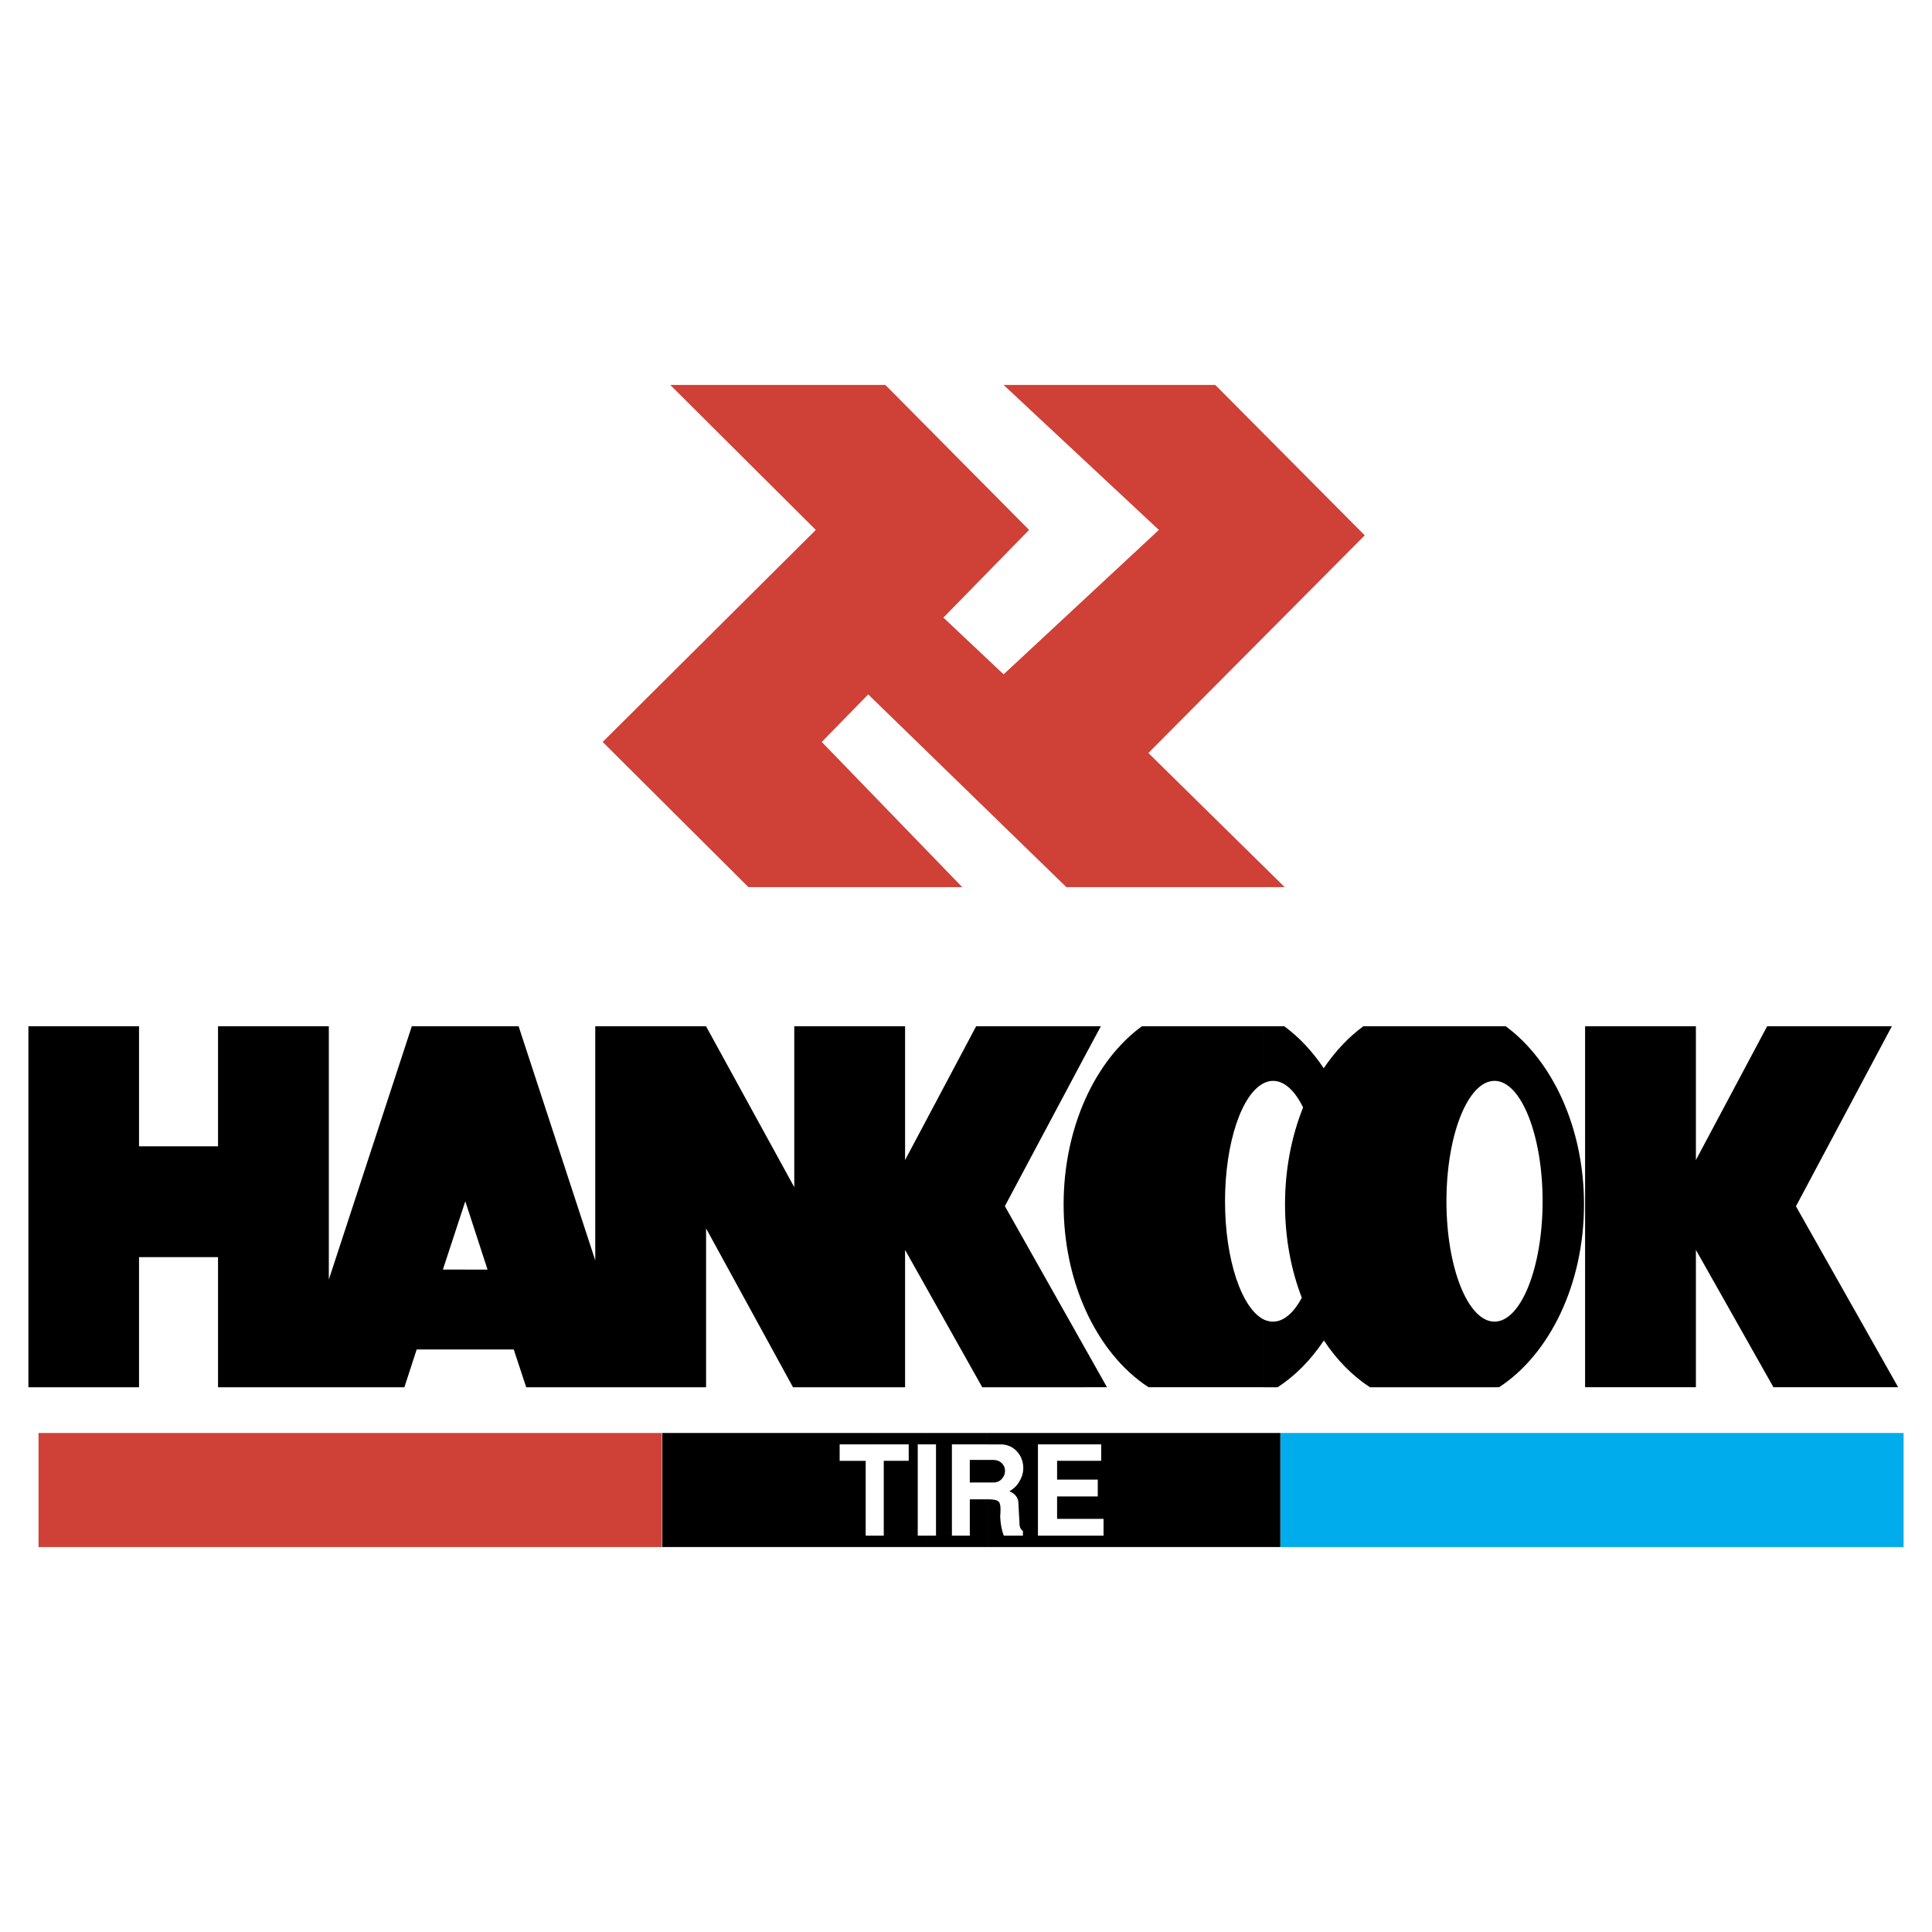
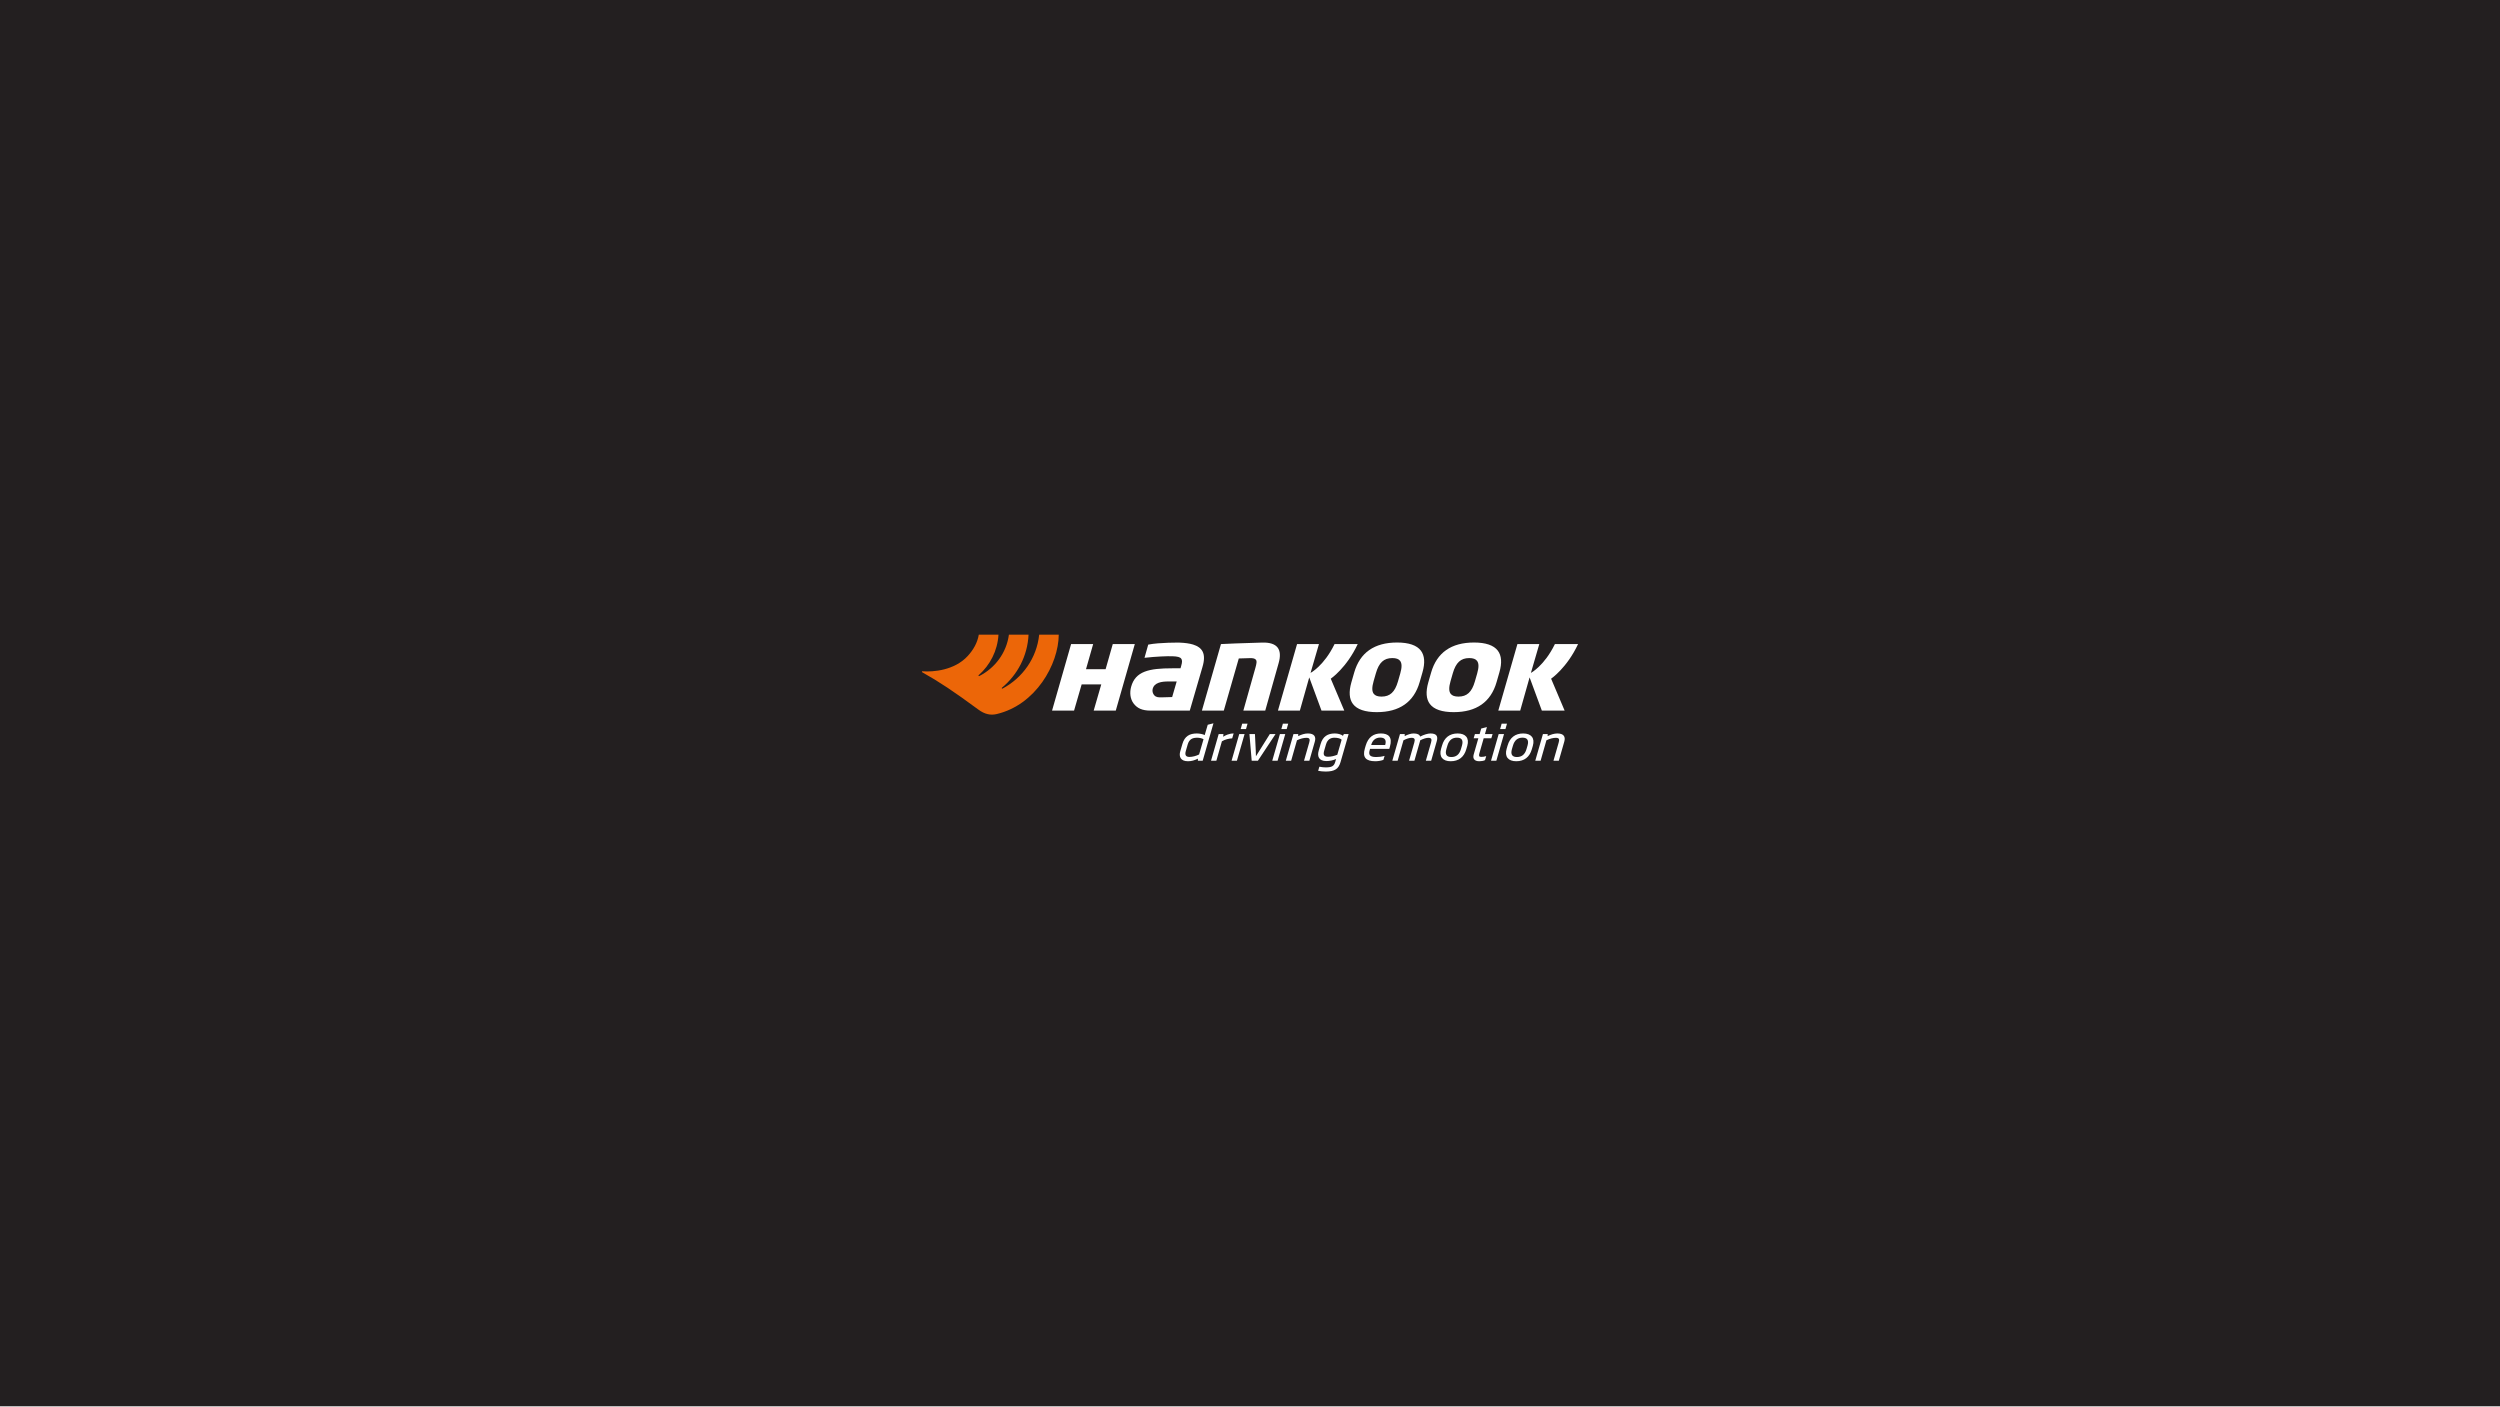
- <svg xmlns="http://www.w3.org/2000/svg" width="2500" height="2500" viewBox="0 0 192.756 192.756">
-   <g fill-rule="evenodd" clip-rule="evenodd">
-     <path fill="#fff" d="M0 0h192.756v192.756H0V0z" />
-     <path fill="#cf4037" d="M114.574 75.125l13.598 13.381h-21.785L86.622 69.282l-4.635 4.743L96 88.506H74.665L60.129 74.025l21.263-21.154-14.518-14.464h21.46l14.338 14.464-8.548 8.746 6.005 5.663 15.492-14.409-15.492-14.464h21.119l14.914 15.005-21.588 21.713z" />
-     <path d="M189.381 138.406h-12.443l-7.738-13.705v13.705h-11.055v-36.014H169.2v13.346l7.107-13.346h12.443l-9.559 17.943h-.018l10.208 18.071zm-40.272 0v-6.547c2.633 0 4.797-5.391 4.797-12.01s-2.164-12.012-4.797-12.012v-5.445h1.119c4.652 3.426 7.809 10.117 7.809 17.764 0 8.025-3.463 14.986-8.477 18.25h-.451zm0-36.013v5.445c-2.65 0-4.797 5.393-4.797 12.012s2.146 12.01 4.797 12.01v6.547h-12.426c-1.748-1.137-3.316-2.723-4.598-4.67-1.299 1.947-2.867 3.533-4.617 4.67h-1.352v-6.744c.287.125.594.197.9.197 1.064 0 2.057-.883 2.867-2.379-1.082-2.797-1.676-5.971-1.676-9.324 0-3.498.648-6.781 1.803-9.666-.812-1.66-1.857-2.652-2.994-2.652-.307 0-.613.072-.9.217v-5.662h2.02c1.479 1.082 2.812 2.506 3.932 4.184 1.137-1.678 2.471-3.102 3.949-4.184h13.092v-.001zm-22.992 0v5.662c-2.219 1.047-3.896 5.951-3.896 11.795 0 5.861 1.678 10.748 3.896 11.812v6.744h-11.525c-2.613-1.695-4.814-4.418-6.311-7.754V109.66c1.369-3.047 3.318-5.572 5.645-7.268h12.191v.001zm-17.836 36.013h2.164l-2.164-3.842v3.842zm0-33.129l1.551-2.885h-1.551v2.885zm0-2.884v2.885l-8.025 15.059 8.025 14.229v3.842H98l-7.7-13.705v13.705H79.119l-8.674-15.852v15.852H52.501l-1.245-3.77h-4.833v-7.971h2.218l-2.218-6.816v-17.457h5.32l7.646 23.354v-23.354h11.055l8.801 16.051v-16.051H90.3v13.346l7.088-13.346h10.893v-.001zm0 7.267c-1.371 3.066-2.164 6.672-2.164 10.496 0 3.842.793 7.43 2.164 10.496V109.66zm-61.858-7.267v17.457l-2.236 6.816h2.236v7.971h-4.851l-1.227 3.77H21.752v-12.984h-7.881v12.984H2.834v-36.014h11.037v11.975h7.881v-11.975h11.055v25.266l8.278-25.266h5.338z" />
-     <path fill="#cf4037" d="M3.845 142.969h62.199v11.381H3.845v-11.381z" />
-     <path fill="#00acec" d="M127.74 142.969h62.182v11.381H127.74v-11.381z" />
-     <path d="M106.82 142.969h20.92v11.381h-20.92v-1.137h3.281v-1.678h-3.281v-2.236h2.705v-1.678h-2.705v-1.875h3.047v-1.641h-3.047v-1.136zm-8.297 0h8.297v1.137h-3.264v9.107h3.264v1.137h-8.297v-4.762h.037c.379 0 .648.035.83.09.18.072.307.162.342.289.055.145.09.342.09.596 0 .324-.018.576-.035.756.035.74.162 1.371.359 1.895h1.912v-.486c-.072 0-.145-.072-.217-.217-.09-.127-.125-.307-.125-.486l-.109-2.039c0-.217-.035-.396-.145-.576a1.108 1.108 0 0 0-.359-.398 1.094 1.094 0 0 0-.396-.215c.469-.289.811-.631 1.027-1.047a2.489 2.489 0 0 0 .197-2.182 2.302 2.302 0 0 0-.469-.758 2.108 2.108 0 0 0-.721-.523 2.288 2.288 0 0 0-.92-.18h-1.299v-1.138h.001zm8.297 2.777h-1.354v1.875h1.354v-1.875zm0 3.553h-1.354v2.236h1.354v-2.236zm-8.297-1.389h.561c.379 0 .666-.125.865-.359.217-.234.324-.506.324-.812 0-.289-.107-.541-.324-.758s-.506-.324-.885-.324h-.541v2.253zm-6.04-4.941h6.041v1.137h-3.552v9.107h1.786v-3.625h1.767v4.762h-6.041v-1.137h.901v-9.107h-.901v-1.137h-.001zm6.04 2.687h-1.767v2.254h1.767v-2.254zm-11.306-2.687h5.266v1.137h-.92v9.107h.92v1.137h-5.266v-1.137h.956v-7.467h2.489v-1.641h-3.444v-1.136h-.001zm-21.136 0h21.136v1.137h-3.445v1.641h2.597v7.467h.848v1.137H66.081v-11.382z" />
+ <svg xmlns="http://www.w3.org/2000/svg" version="1.1" id="svg2" width="2560" height="1440" viewBox="0 0 2560 1440">
+   <defs id="defs6">
+     <clipPath clipPathUnits="userSpaceOnUse" id="clipPath18">
+       <path d="M 0,1080 H 1920 V 0 H 0 Z" id="path16" />
+     </clipPath>
+   </defs>
+   <g id="g8" transform="matrix(1.333333,0,0,-1.333333,0,1440)">
+     <path d="M 0,0 H 1920 V 1080 H 0 Z" style="fill:#231f20;fill-opacity:1;fill-rule:nonzero;stroke:none" id="path10" />
+     <g id="g12">
+       <g id="g14" clip-path="url(#clipPath18)">
+         <g id="g20" transform="translate(924.3082,512.2794)">
+           <path d="m 0,0 c -1.213,0.78 -3.4,1.152 -4.794,1.152 -3.568,0 -6.143,-1.004 -7.348,-5.13 l -1.43,-4.943 c -0.924,-3.085 -0.14,-4.683 2.771,-4.683 2.173,0 5.095,0.706 7.397,1.895 z m -17.858,-9.219 1.643,5.613 c 1.709,5.947 5.552,8.029 11.128,8.029 1.927,0 4.92,-0.558 5.976,-1.263 l 2.348,7.953 4.388,1.117 -8.268,-28.771 h -3.691 l 0.036,1.598 c -2.635,-1.264 -4.86,-1.97 -7.648,-1.97 -5.7,0 -7.118,3.569 -5.912,7.694" style="fill:#ffffff;fill-opacity:1;fill-rule:nonzero;stroke:none" id="path22" />
+         </g>
+         <g id="g24" transform="translate(946.3319,512.9489)">
+           <path d="m 0,0 c -2.512,-0.149 -5.429,-0.782 -7.916,-2.268 l -4.257,-14.942 h -4.1 l 5.897,20.517 h 3.649 L -6.921,1.226 c 1.553,1.04 4.532,2.527 8.018,2.527 z" style="fill:#ffffff;fill-opacity:1;fill-rule:nonzero;stroke:none" id="path26" />
+         </g>
+         <g id="g28" transform="translate(956.9419,520.0854)">
+           <path d="m 0,0 h -4.1 l 1.165,4.126 h 4.1 z m -7,-24.347 h -4.099 l 5.897,20.518 h 4.1 z" style="fill:#ffffff;fill-opacity:1;fill-rule:nonzero;stroke:none" id="path30" />
+         </g>
+         <g id="g32" transform="translate(966.0555,495.7386)">
+           <path d="m 0,0 h -4.756 l -1.73,20.518 h 4.225 L -1.634,7.881 c 0.027,-1.302 0.052,-2.64 0.129,-4.387 h 0.041 c 1.111,1.747 1.866,3.085 2.741,4.387 l 7.9,12.637 h 4.388 z" style="fill:#ffffff;fill-opacity:1;fill-rule:nonzero;stroke:none" id="path34" />
+         </g>
+         <g id="g36" transform="translate(988.1827,520.0854)">
+           <path d="m 0,0 h -4.1 l 1.165,4.126 h 4.1 z m -7,-24.347 h -4.099 l 5.897,20.518 h 4.1 z" style="fill:#ffffff;fill-opacity:1;fill-rule:nonzero;stroke:none" id="path38" />
+         </g>
+         <g id="g40" transform="translate(1005.578,495.7386)">
+           <path d="m 0,0 h -4.1 l 3.972,13.864 c 0.711,2.417 0.605,3.754 -2.101,3.754 -1.968,0 -4.677,-0.595 -7.274,-1.895 L -13.982,0 h -4.099 l 5.897,20.518 h 3.649 L -8.57,18.92 c 2.427,1.226 5.07,2.044 7.448,2.044 4.961,0 6.415,-2.528 5.316,-6.319 z" style="fill:#ffffff;fill-opacity:1;fill-rule:nonzero;stroke:none" id="path42" />
+         </g>
+         <g id="g44" transform="translate(1030.383,511.9072)">
+           <path d="m 0,0 c -0.833,0.929 -3.086,1.524 -5.505,1.524 -2.747,0 -5.328,-1.077 -6.533,-5.204 l -1.318,-4.534 c -0.982,-3.309 -0.317,-4.871 2.922,-4.871 2.337,0 4.758,0.595 7.082,1.525 z m -17.638,-8.474 1.486,5.166 c 1.704,5.874 5.475,8.103 10.888,8.103 2.132,0 4.876,-0.594 6.262,-1.822 L 1.714,4.349 H 5.363 L -0.856,-17.21 c -1.48,-5.055 -4.225,-7.248 -11.482,-7.248 -1.886,0 -4.285,0.26 -5.699,0.557 l 0.93,3.16 c 1.452,-0.334 3.488,-0.521 4.923,-0.521 4.592,0 6.382,0.93 7.337,4.424 l 0.557,2.007 c -2.206,-1.004 -4.83,-1.562 -7.454,-1.562 -5.74,0 -7.158,3.57 -5.894,7.919" style="fill:#ffffff;fill-opacity:1;fill-rule:nonzero;stroke:none" id="path46" />
+         </g>
+         <g id="g48" transform="translate(1063.823,507.819)">
+           <path d="m 0,0 0.06,0.26 c 0.839,3.048 0.156,5.465 -3.862,5.465 -3.813,0 -6.041,-2.417 -6.881,-5.465 L -10.743,0 Z m 3.146,-2.937 h -14.761 l -0.224,-0.818 c -0.982,-3.308 -0.525,-5.463 4.846,-5.463 1.722,0 4.196,0.186 6.544,0.891 l -0.924,-3.085 c -2.064,-0.743 -4.381,-1.04 -6.268,-1.04 -7.257,0 -9.9,3.085 -8.027,9.59 l 0.661,2.305 c 1.98,6.839 6.271,9.44 11.683,9.44 5.904,0 9.059,-2.825 6.964,-10.11 z" style="fill:#ffffff;fill-opacity:1;fill-rule:nonzero;stroke:none" id="path50" />
+         </g>
+         <g id="g52" transform="translate(1099.136,495.7386)">
+           <path d="m 0,0 h -4.101 l 4.028,14.05 c 0.711,2.416 0.303,3.568 -2.034,3.568 -1.639,0 -3.778,-0.631 -6.289,-1.895 L -8.569,15.054 -12.875,0 h -4.1 l 4.028,14.05 c 0.711,2.416 0.303,3.568 -2.075,3.568 -1.64,0 -3.652,-0.595 -6.249,-1.895 L -25.75,0 h -4.099 l 5.897,20.518 h 3.649 l -0.035,-1.598 c 2.22,1.189 4.783,2.044 6.874,2.044 2.87,0 4.492,-0.818 5.032,-2.379 2.856,1.486 5.915,2.379 7.842,2.379 4.675,0 5.998,-2.082 4.896,-5.91 z" style="fill:#ffffff;fill-opacity:1;fill-rule:nonzero;stroke:none" id="path54" />
+         </g>
+         <g id="g56" transform="translate(1122.784,507.3358)">
+           <path d="M 0,0 C 1.268,4.424 -0.41,6.133 -3.854,6.133 -7.298,6.133 -9.925,4.424 -11.193,0 l -0.767,-2.602 c -1.269,-4.424 0.451,-6.133 3.813,-6.133 3.485,0 6.112,1.709 7.381,6.133 z m 3.323,-2.751 c -1.711,-5.984 -5.803,-9.218 -11.994,-9.218 -6.151,0 -9.089,3.531 -7.377,9.515 l 0.765,2.602 c 1.711,5.985 5.803,9.218 11.954,9.218 6.191,0 9.129,-3.531 7.417,-9.514 z" style="fill:#ffffff;fill-opacity:1;fill-rule:nonzero;stroke:none" id="path58" />
+         </g>
+         <g id="g60" transform="translate(1145.341,513.0228)">
+           <path d="m 0,0 h -5.863 l -3.311,-11.56 c -0.553,-1.933 -0.326,-2.751 1.397,-2.751 1.271,0 2.72,0.186 3.856,0.595 l -0.924,-3.085 c -1.194,-0.633 -3.096,-0.855 -4.409,-0.855 -3.607,0 -5.231,1.896 -4.294,5.166 L -9.963,0 h -3.609 l 0.977,3.233 h 3.608 l 1.213,4.238 4.389,1.116 -1.502,-5.354 h 5.863 z" style="fill:#ffffff;fill-opacity:1;fill-rule:nonzero;stroke:none" id="path62" />
+         </g>
+         <g id="g64" transform="translate(1156.191,520.0854)">
+           <path d="m 0,0 h -4.1 l 1.165,4.126 h 4.1 z m -6.999,-24.347 h -4.1 l 5.897,20.518 h 4.1 z" style="fill:#ffffff;fill-opacity:1;fill-rule:nonzero;stroke:none" id="path66" />
+         </g>
+         <g id="g68" transform="translate(1173.13,507.3358)">
+           <path d="m 0,0 c 1.268,4.424 -0.41,6.133 -3.854,6.133 -3.444,0 -6.071,-1.709 -7.34,-6.133 l -0.766,-2.602 c -1.269,-4.424 0.451,-6.133 3.813,-6.133 3.485,0 6.112,1.709 7.381,6.133 z m 3.323,-2.751 c -1.711,-5.984 -5.804,-9.218 -11.994,-9.218 -6.151,0 -9.089,3.531 -7.377,9.515 l 0.764,2.602 c 1.712,5.985 5.804,9.218 11.955,9.218 6.191,0 9.129,-3.531 7.417,-9.514 z" style="fill:#ffffff;fill-opacity:1;fill-rule:nonzero;stroke:none" id="path70" />
+         </g>
+         <g id="g72" transform="translate(1197.161,495.7386)">
+           <path d="m 0,0 h -4.1 l 3.972,13.864 c 0.711,2.417 0.604,3.754 -2.101,3.754 -1.968,0 -4.677,-0.595 -7.274,-1.895 L -13.982,0 h -4.099 l 5.897,20.518 h 3.649 L -8.57,18.92 c 2.427,1.226 5.07,2.044 7.448,2.044 4.961,0 6.415,-2.528 5.316,-6.319 z" style="fill:#ffffff;fill-opacity:1;fill-rule:nonzero;stroke:none" id="path74" />
+         </g>
+         <g id="g76" transform="translate(1191.251,558.7562)">
+           <path d="M 0,0 10.388,-24.503 H -7.116 l -9.408,25.523 -7.211,-25.523 h -16.83 l 14.691,51.114 H -9.062 L -15.523,4.443 c 0,0 10.318,5.436 18.443,22.168 H 20.711 C 12.172,8.299 0,0 0,0" style="fill:#ffffff;fill-opacity:1;fill-rule:nonzero;stroke:none" id="path78" />
+         </g>
+         <g id="g80" transform="translate(981.9842,570.7127)">
+           <path d="m 0,0 -10.276,-36.459 h -16.821 l 9.31,33.041 c 0.779,2.842 1.313,5.116 0.188,6.188 -1.008,0.96 -2.469,1.08 -4.273,1.08 l -8.729,-0.261 -11.505,-40.048 h -16.812 l 14.631,51.096 c 1.996,0.102 16.946,0.81 31.795,1.156 5.696,0.143 9.621,-1.139 11.697,-3.803 C 1.254,9.351 1.523,5.312 0,0" style="fill:#ffffff;fill-opacity:1;fill-rule:nonzero;stroke:none" id="path82" />
+         </g>
+         <g id="g84" transform="translate(1022.024,558.7562)">
+           <path d="M 0,0 10.388,-24.503 H -7.116 l -9.408,25.523 -7.211,-25.523 h -16.829 l 14.69,51.114 H -9.061 L -15.523,4.443 c 0,0 10.318,5.436 18.443,22.168 H 20.711 C 12.172,8.299 0,0 0,0" style="fill:#ffffff;fill-opacity:1;fill-rule:nonzero;stroke:none" id="path86" />
+         </g>
+         <g id="g88" transform="translate(1075.401,562.7951)">
+           <path d="m 0,0 -1.774,-6.164 c -2.344,-8.144 -6.11,-11.618 -12.611,-11.618 -2.926,0 -4.881,0.708 -5.985,2.15 -1.425,1.872 -1.461,4.941 -0.11,9.654 l 1.774,6.172 c 2.345,8.136 6.111,11.61 12.611,11.61 2.926,0 4.881,-0.699 5.985,-2.141 C 1.315,7.782 1.352,4.713 0,0 m 15.842,17.505 c -3.147,4.148 -9.308,6.247 -18.304,6.247 -17.454,0 -28.534,-7.774 -32.924,-23.103 l -2.149,-7.462 c -2.086,-7.26 -1.672,-12.867 1.213,-16.661 3.147,-4.148 9.308,-6.248 18.304,-6.248 17.454,0 28.534,7.774 32.924,23.103 l 2.149,7.462 c 2.087,7.252 1.672,12.858 -1.213,16.662" style="fill:#ffffff;fill-opacity:1;fill-rule:nonzero;stroke:none" id="path90" />
+         </g>
+         <g id="g92" transform="translate(1134.479,562.7951)">
+           <path d="m 0,0 -1.774,-6.164 c -2.336,-8.144 -6.11,-11.618 -12.611,-11.618 -2.926,0 -4.881,0.708 -5.977,2.15 -1.425,1.872 -1.461,4.941 -0.118,9.654 l 1.774,6.172 c 2.345,8.136 6.119,11.61 12.611,11.61 2.926,0 4.881,-0.699 5.985,-2.141 C 1.316,7.782 1.352,4.713 0,0 m 15.842,17.505 c -3.147,4.148 -9.308,6.247 -18.304,6.247 -17.454,0 -28.533,-7.774 -32.924,-23.103 l -2.149,-7.462 c -2.078,-7.26 -1.672,-12.867 1.213,-16.661 3.147,-4.148 9.308,-6.248 18.313,-6.248 17.453,0 28.525,7.774 32.915,23.103 l 2.149,7.462 c 2.086,7.252 1.681,12.858 -1.213,16.662" style="fill:#ffffff;fill-opacity:1;fill-rule:nonzero;stroke:none" id="path94" />
+         </g>
+         <g id="g96" transform="translate(900.2148,544.6634)">
+           <path d="m 0,0 -8.202,-0.235 c -2.059,0 -3.962,-0.089 -5.486,1.541 -1.017,1.087 -1.708,2.891 -1.324,4.71 1.096,5.182 7.05,5.952 11.966,5.952 h 6.527 z m 23.293,35.122 c -1.285,2.386 -3.651,4.089 -7.226,5.203 -2.734,0.834 -6.219,1.331 -10.38,1.475 -0.151,0 -15.072,0.237 -24.063,-1.516 L -21.24,30.14 c 9.066,1.029 17.66,1.322 21.372,1.204 4.025,-0.134 5.943,-0.657 6.839,-1.871 0.774,-1.046 0.841,-2.611 0.004,-5.38 L 6.423,22.085 H 0.049 c -17.802,0 -28.31,-2.275 -31.565,-14.248 -1.248,-4.604 -0.667,-9.424 1.94,-12.822 2.795,-3.651 6.573,-5.425 13.052,-5.425 h 30.059 l 9.713,33.399 c 1.583,5.286 1.603,9.249 0.045,12.133" style="fill:#ffffff;fill-opacity:1;fill-rule:nonzero;stroke:none" id="path98" />
+         </g>
+         <g id="g100" transform="translate(854.6061,585.3584)">
+           <path d="M 0,0 -5.502,-19.315 H -20.561 L -15.06,0 H -31.999 L -46.63,-51.105 h 16.905 l 5.833,20.149 h 15.068 l -5.832,-20.149 H 2.308 L 16.931,0 Z" style="fill:#ffffff;fill-opacity:1;fill-rule:nonzero;stroke:none" id="path102" />
+         </g>
+         <g id="g104" transform="translate(798.0895,592.5513)">
+           <path d="m 0,0 c -1.874,-17.925 -12.767,-33.212 -28.132,-41.38 -0.434,-0.231 -0.837,0.352 -0.459,0.664 11.89,9.862 19.666,24.386 20.425,40.716 h -15.079 c -1.858,-13.884 -10.621,-25.622 -22.778,-31.752 -0.428,-0.215 -0.813,0.349 -0.455,0.665 8.767,7.739 14.496,18.751 15.215,31.087 h -15.114 c -1.069,-6.301 -4.297,-11.762 -8.45,-16.307 -10.211,-11.175 -26.7,-12.414 -34.7,-11.788 0,0 -0.378,0.061 -0.496,-0.238 -0.128,-0.321 0.231,-0.523 0.231,-0.523 13.302,-7.467 23.889,-14.532 43.172,-28.718 4.737,-3.483 9.213,-4.49 13.915,-3.389 30.061,7.045 47.552,38.133 47.74,60.963 z" style="fill:#ec6608;fill-opacity:1;fill-rule:nonzero;stroke:none" id="path106" />
+         </g>
+       </g>
+     </g>
  </g>
</svg>
